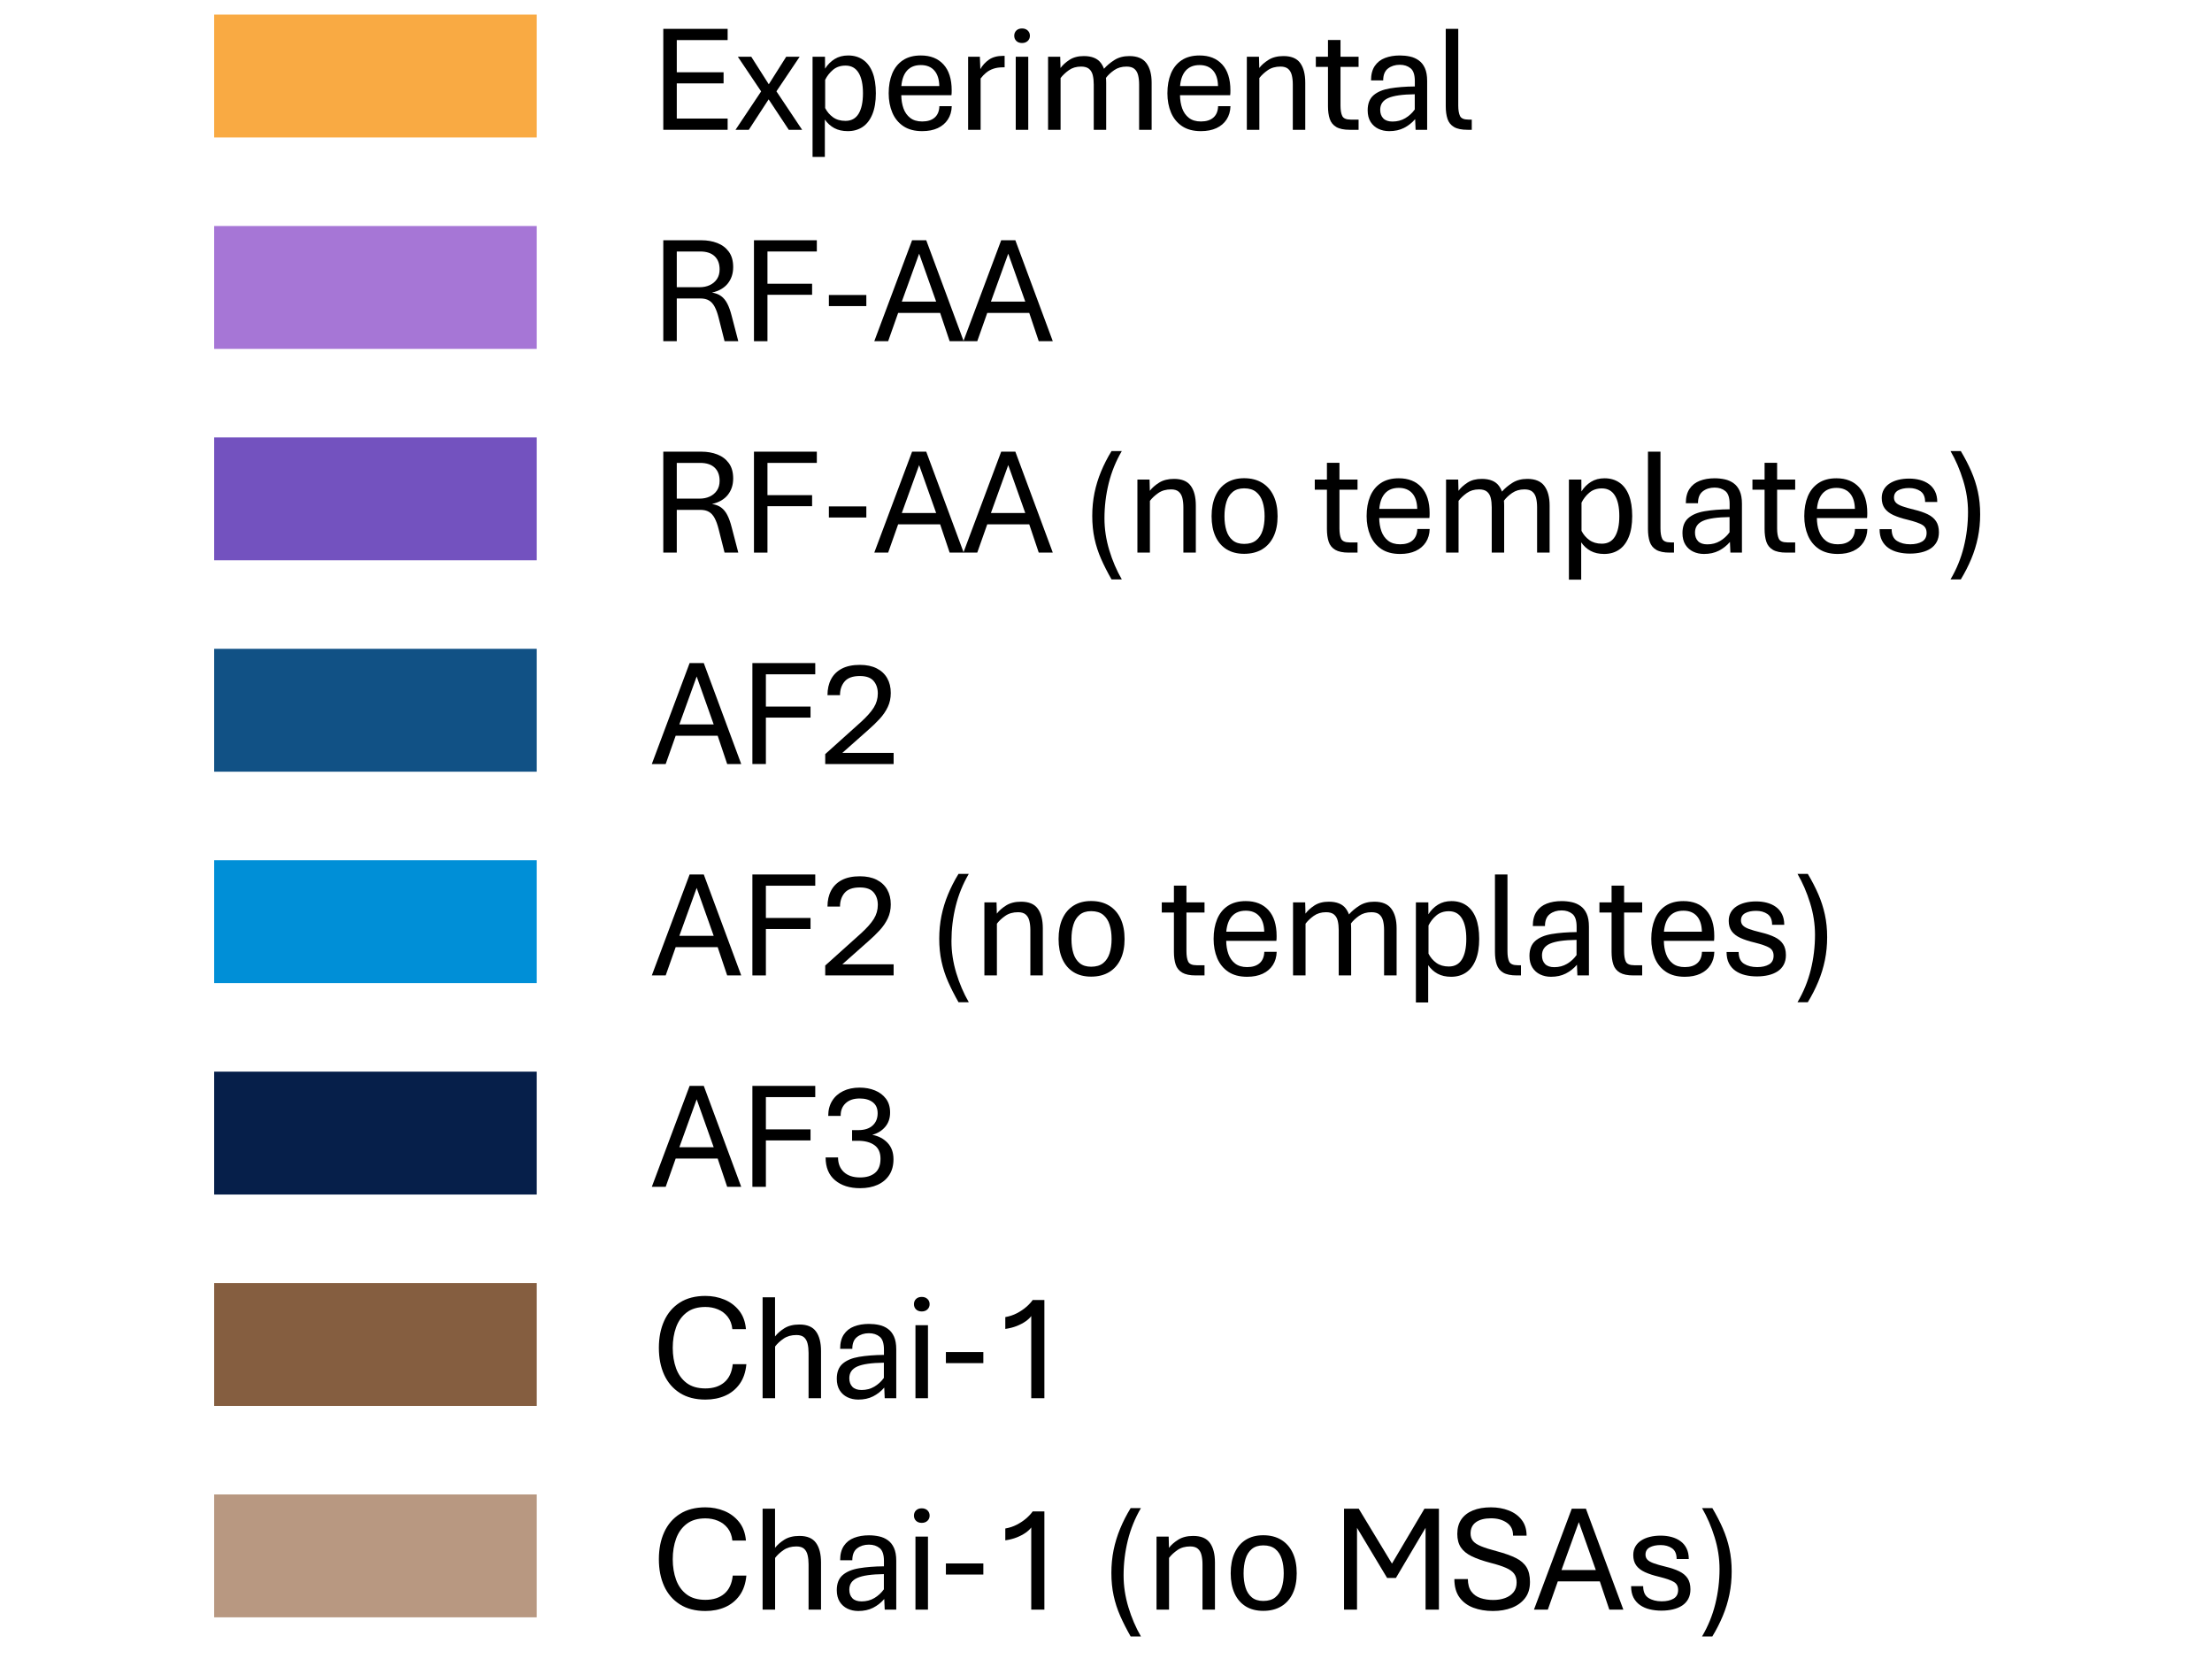
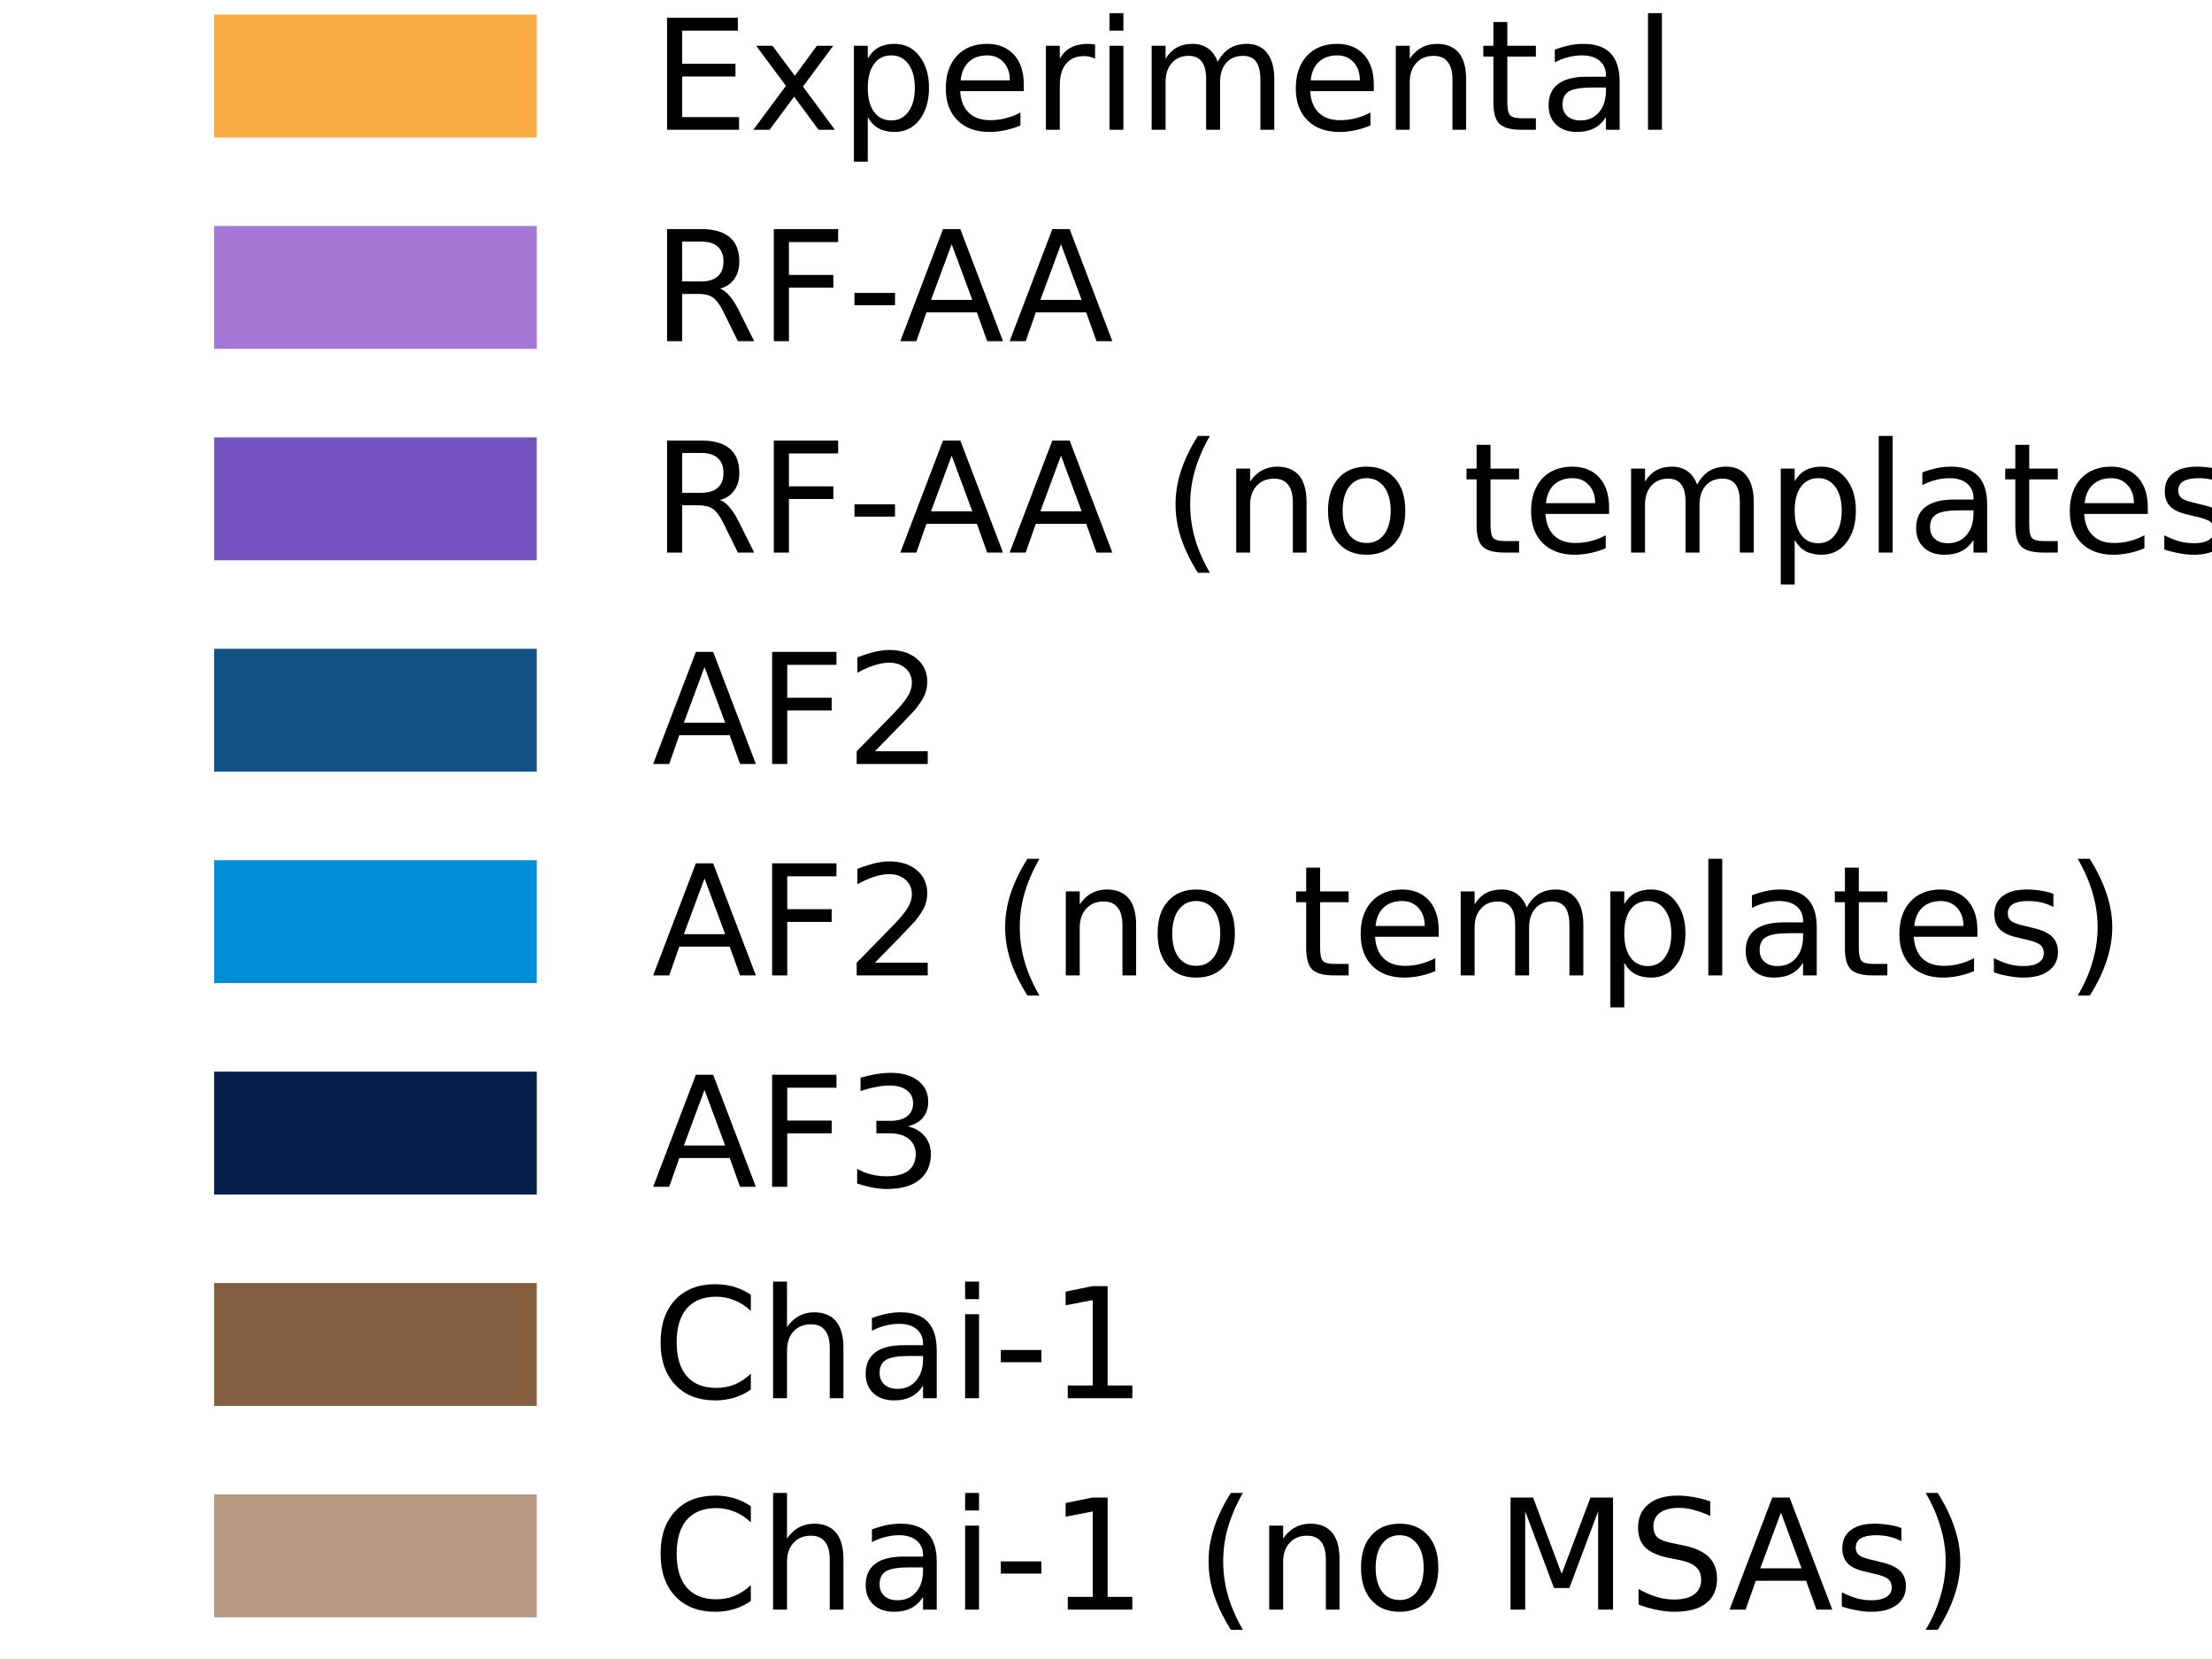
- <svg xmlns="http://www.w3.org/2000/svg" xmlns:xlink="http://www.w3.org/1999/xlink" width="144pt" height="108pt" viewBox="0 0 144 108" version="1.1">
+ <svg xmlns="http://www.w3.org/2000/svg" width="144pt" height="108pt" viewBox="0 0 144 108" version="1.1">
  <defs>
    <style type="text/css">*{stroke-linejoin: round; stroke-linecap: butt}</style>
  </defs>
  <g id="figure_1">
    <g id="patch_1">
      <path d="M 0 108  L 144 108  L 144 0  L 0 0  z " style="fill: #ffffff" />
    </g>
    <g id="axes_1">
      <g id="legend_1">
        <g id="patch_2">
          <path d="M 12.442 110.55  L 131.558 110.55  Q 133.558 110.55 133.558 108.55  L 133.558 -0.55  Q 133.558 -2.55 131.558 -2.55  L 12.442 -2.55  Q 10.442 -2.55 10.442 -0.55  L 10.442 108.55  Q 10.442 110.55 12.442 110.55  z " style="fill: #ffffff; opacity: 0.8" />
        </g>
        <g id="patch_3">
          <path d="M 14.442 8.45  L 34.442 8.45  L 34.442 1.45  L 14.442 1.45  z " style="fill: #f9aa43; stroke: #f9aa43; stroke-linejoin: miter" />
        </g>
        <g id="text_1">
-           <g transform="translate(42.44219 8.45) scale(0.1 -0.1)">
-             <defs>
-               <path id="AptosDisplay-45" d="M 472 0  L 472 4206  L 3153 4206  L 3153 3738  L 1034 3738  L 1034 2397  L 2984 2397  L 2984 1934  L 1034 1934  L 1034 469  L 3153 469  L 3153 0  L 472 0  z " transform="scale(0.015625)" />
-               <path id="AptosDisplay-78" d="M 22 0  L 1125 1653  L 1363 1825  L 2134 3044  L 2694 3044  L 1666 1513  L 1453 1347  L 575 0  L 22 0  z M 2241 0  L 1350 1347  L 1150 1509  L 119 3044  L 678 3044  L 1453 1825  L 1691 1656  L 2797 0  L 2241 0  z " transform="scale(0.015625)" />
-               <path id="AptosDisplay-70" d="M 413 -1128  L 413 3044  L 931 3044  L 934 2547  Q 1091 2797 1331 2947  Q 1572 3097 1897 3097  Q 2253 3097 2512 2920  Q 2772 2744 2911 2394  Q 3050 2044 3050 1522  Q 3050 1003 2906 650  Q 2763 297 2500 120  Q 2238 -56 1881 -56  Q 1556 -56 1320 70  Q 1084 197 925 428  L 925 -1128  L 413 -1128  z M 1784 372  Q 2153 372 2333 672  Q 2513 972 2513 1522  Q 2513 2078 2330 2376  Q 2147 2675 1788 2675  Q 1472 2675 1264 2498  Q 1056 2322 938 2081  L 938 906  Q 1056 675 1265 523  Q 1475 372 1784 372  z " transform="scale(0.015625)" />
-               <path id="AptosDisplay-65" d="M 1663 -56  Q 1188 -56 878 151  Q 569 359 417 717  Q 266 1075 266 1522  Q 266 1988 412 2342  Q 559 2697 857 2897  Q 1156 3097 1606 3097  Q 2209 3097 2550 2722  Q 2891 2347 2891 1644  Q 2891 1597 2889 1533  Q 2888 1469 2881 1441  L 791 1441  Q 794 1144 881 895  Q 969 647 1161 497  Q 1353 347 1663 347  Q 1997 347 2183 511  Q 2369 675 2378 984  L 2894 984  Q 2884 663 2732 430  Q 2581 197 2309 70  Q 2038 -56 1663 -56  z M 794 1822  L 2375 1822  Q 2366 2247 2166 2472  Q 1966 2697 1606 2697  Q 1241 2697 1036 2473  Q 831 2250 794 1822  z " transform="scale(0.015625)" />
-               <path id="AptosDisplay-72" d="M 413 0  L 413 3044  L 903 3044  L 922 2528  Q 1053 2763 1281 2922  Q 1509 3081 1872 3081  L 1934 3081  L 1934 2603  L 1863 2603  Q 1634 2603 1462 2543  Q 1291 2484 1164 2379  Q 1038 2275 934 2138  L 934 0  L 413 0  z " transform="scale(0.015625)" />
-               <path id="AptosDisplay-69" d="M 413 0  L 413 3044  L 934 3044  L 934 0  L 413 0  z M 675 3616  Q 525 3616 437 3702  Q 350 3788 350 3919  Q 350 4050 437 4136  Q 525 4222 675 4222  Q 822 4222 912 4136  Q 1003 4050 1003 3919  Q 1003 3788 912 3702  Q 822 3616 675 3616  z " transform="scale(0.015625)" />
-               <path id="AptosDisplay-6d" d="M 413 0  L 413 3044  L 919 3044  L 931 2575  Q 1063 2756 1303 2914  Q 1544 3072 1903 3072  Q 2403 3072 2618 2778  Q 2834 2484 2834 1963  L 2834 0  L 2316 0  L 2316 1891  Q 2316 2106 2275 2275  Q 2234 2444 2120 2539  Q 2006 2634 1788 2634  Q 1488 2634 1277 2482  Q 1066 2331 934 2156  L 934 0  L 413 0  z M 4206 0  L 4206 1891  Q 4206 2106 4164 2275  Q 4122 2444 4009 2539  Q 3897 2634 3681 2634  Q 3381 2634 3165 2484  Q 2950 2334 2822 2159  L 2744 2544  Q 2916 2741 3175 2906  Q 3434 3072 3800 3072  Q 4291 3072 4509 2778  Q 4728 2484 4728 1963  L 4728 0  L 4206 0  z " transform="scale(0.015625)" />
-               <path id="AptosDisplay-6e" d="M 413 0  L 413 3044  L 919 3044  L 931 2575  Q 1066 2756 1316 2914  Q 1566 3072 1941 3072  Q 2428 3072 2637 2781  Q 2847 2491 2847 1963  L 2847 0  L 2328 0  L 2328 1891  Q 2328 2106 2286 2275  Q 2244 2444 2133 2539  Q 2022 2634 1816 2634  Q 1500 2634 1283 2482  Q 1066 2331 934 2156  L 934 0  L 413 0  z " transform="scale(0.015625)" />
-               <path id="AptosDisplay-74" d="M 1466 0  Q 1100 0 901 117  Q 703 234 629 454  Q 556 675 556 984  L 556 2622  L 50 2622  L 50 3044  L 556 3044  L 556 3741  L 1078 3741  L 1078 3044  L 1831 3044  L 1831 2622  L 1078 2622  L 1078 1009  Q 1078 725 1151 575  Q 1225 425 1500 425  L 1831 425  L 1831 0  L 1466 0  z " transform="scale(0.015625)" />
-               <path id="AptosDisplay-61" d="M 1163 -56  Q 916 -56 712 41  Q 509 138 387 331  Q 266 525 266 813  Q 266 1225 508 1437  Q 750 1650 1194 1725  Q 1638 1800 2231 1806  L 2231 2028  Q 2231 2419 2053 2564  Q 1875 2709 1606 2709  Q 1313 2709 1113 2554  Q 913 2400 913 2059  L 406 2059  Q 406 2428 561 2658  Q 716 2888 987 2992  Q 1259 3097 1606 3097  Q 1825 3097 2028 3053  Q 2231 3009 2393 2893  Q 2556 2778 2650 2570  Q 2744 2363 2744 2034  L 2744 0  L 2263 0  L 2244 444  Q 2044 213 1778 78  Q 1513 -56 1163 -56  z M 1300 344  Q 1597 344 1831 483  Q 2066 622 2228 847  L 2228 1481  Q 1456 1472 1122 1323  Q 788 1175 788 834  Q 788 609 916 476  Q 1044 344 1300 344  z " transform="scale(0.015625)" />
-               <path id="AptosDisplay-6c" d="M 1297 0  Q 928 0 731 117  Q 534 234 461 454  Q 388 675 388 984  L 388 4206  L 909 4206  L 909 1009  Q 909 725 982 575  Q 1056 425 1331 425  L 1472 425  L 1472 0  L 1297 0  z " transform="scale(0.015625)" />
-             </defs>
-             <use xlink:href="#AptosDisplay-45" />
-             <use xlink:href="#AptosDisplay-78" x="54.053" />
-             <use xlink:href="#AptosDisplay-70" x="98.096" />
-             <use xlink:href="#AptosDisplay-65" x="149.951" />
-             <use xlink:href="#AptosDisplay-72" x="199.365" />
-             <use xlink:href="#AptosDisplay-69" x="230.371" />
-             <use xlink:href="#AptosDisplay-6d" x="251.416" />
-             <use xlink:href="#AptosDisplay-65" x="331.396" />
-             <use xlink:href="#AptosDisplay-6e" x="380.811" />
-             <use xlink:href="#AptosDisplay-74" x="431.396" />
-             <use xlink:href="#AptosDisplay-61" x="461.768" />
-             <use xlink:href="#AptosDisplay-6c" x="510.693" />
-           </g>
+           <text style="font: 10px 'DejaVu Sans', 'Bitstream Vera Sans', 'Computer Modern Sans Serif', 'Lucida Grande', 'Verdana', 'Geneva', 'Lucid', 'Arial', 'Helvetica', 'Avant Garde', sans-serif; text-anchor: start" x="42.442" y="8.45" transform="rotate(-0 42.44219 8.45)">Experimental</text>
        </g>
        <g id="patch_4">
          <path d="M 14.442 22.212  L 34.442 22.212  L 34.442 15.213  L 14.442 15.213  z " style="fill: #a676d6; stroke: #a676d6; stroke-linejoin: miter" />
        </g>
        <g id="text_2">
-           <g transform="translate(42.44219 22.2125) scale(0.1 -0.1)">
-             <defs>
-               <path id="AptosDisplay-52" d="M 472 0  L 472 4206  L 2063 4206  Q 2425 4206 2723 4090  Q 3022 3975 3203 3728  Q 3384 3481 3384 3088  Q 3384 2688 3161 2406  Q 2938 2125 2500 2025  Q 2728 1991 2881 1880  Q 3034 1769 3139 1566  Q 3244 1363 3322 1053  L 3597 0  L 3025 0  L 2781 966  Q 2709 1256 2612 1436  Q 2516 1616 2375 1698  Q 2234 1781 2022 1781  L 1034 1781  L 1034 0  L 472 0  z M 1034 2250  L 1991 2250  Q 2222 2250 2409 2337  Q 2597 2425 2708 2590  Q 2819 2756 2819 2991  Q 2819 3344 2611 3541  Q 2403 3738 2009 3738  L 1034 3738  L 1034 2250  z " transform="scale(0.015625)" />
-               <path id="AptosDisplay-46" d="M 472 0  L 472 4206  L 3091 4206  L 3091 3738  L 1034 3738  L 1034 2394  L 2894 2394  L 2894 1934  L 1034 1934  L 1034 0  L 472 0  z " transform="scale(0.015625)" />
-               <path id="AptosDisplay-2d" d="M 334 1463  L 334 1925  L 1894 1925  L 1894 1463  L 334 1463  z " transform="scale(0.015625)" />
-               <path id="AptosDisplay-41" d="M -6 0  L 1569 4206  L 2159 4206  L 3719 0  L 3134 0  L 2738 1178  L 988 1178  L 572 0  L -6 0  z M 1141 1650  L 2572 1650  L 1863 3647  L 1141 1650  z " transform="scale(0.015625)" />
-             </defs>
-             <use xlink:href="#AptosDisplay-52" />
-             <use xlink:href="#AptosDisplay-46" x="59.033" />
-             <use xlink:href="#AptosDisplay-2d" x="109.961" />
-             <use xlink:href="#AptosDisplay-41" x="144.824" />
-             <use xlink:href="#AptosDisplay-41" x="202.832" />
-           </g>
+           <text style="font: 10px 'DejaVu Sans', 'Bitstream Vera Sans', 'Computer Modern Sans Serif', 'Lucida Grande', 'Verdana', 'Geneva', 'Lucid', 'Arial', 'Helvetica', 'Avant Garde', sans-serif; text-anchor: start" x="42.442" y="22.212" transform="rotate(-0 42.44219 22.2125)">RF-AA</text>
        </g>
        <g id="patch_5">
          <path d="M 14.442 35.975  L 34.442 35.975  L 34.442 28.975  L 14.442 28.975  z " style="fill: #7352bf; stroke: #7352bf; stroke-linejoin: miter" />
        </g>
        <g id="text_3">
-           <g transform="translate(42.44219 35.975) scale(0.1 -0.1)">
-             <defs>
-               <path id="AptosDisplay-20" transform="scale(0.015625)" />
-               <path id="AptosDisplay-28" d="M 1219 -1116  Q 969 -678 787 -267  Q 606 144 511 581  Q 416 1019 416 1528  Q 416 2028 509 2486  Q 603 2944 783 3378  Q 963 3813 1219 4231  L 1647 4231  Q 1278 3600 1101 2886  Q 925 2172 925 1428  Q 925 766 1125 103  Q 1325 -559 1647 -1116  L 1219 -1116  z " transform="scale(0.015625)" />
-               <path id="AptosDisplay-6f" d="M 1622 -50  Q 1194 -50 891 137  Q 588 325 427 676  Q 266 1028 266 1516  Q 266 2009 427 2364  Q 588 2719 891 2909  Q 1194 3100 1622 3100  Q 2059 3100 2371 2909  Q 2684 2719 2850 2364  Q 3016 2009 3016 1516  Q 3016 1028 2850 676  Q 2684 325 2371 137  Q 2059 -50 1622 -50  z M 1622 363  Q 1938 363 2123 513  Q 2309 663 2392 922  Q 2475 1181 2475 1516  Q 2475 1850 2392 2112  Q 2309 2375 2123 2526  Q 1938 2678 1622 2678  Q 1325 2678 1144 2526  Q 963 2375 883 2112  Q 803 1850 803 1513  Q 803 1181 883 922  Q 963 663 1144 513  Q 1325 363 1622 363  z " transform="scale(0.015625)" />
-               <path id="AptosDisplay-73" d="M 1506 -41  Q 1247 -41 1017 14  Q 788 69 613 191  Q 438 313 339 506  Q 241 700 241 978  L 744 978  Q 744 628 966 487  Q 1188 347 1519 347  Q 1816 347 2008 458  Q 2200 569 2200 822  Q 2200 1047 2026 1153  Q 1853 1259 1413 1369  Q 1056 1453 815 1564  Q 575 1675 453 1845  Q 331 2016 331 2275  Q 331 2475 417 2626  Q 503 2778 658 2879  Q 813 2981 1020 3032  Q 1228 3084 1472 3084  Q 1713 3084 1923 3028  Q 2134 2972 2296 2855  Q 2459 2738 2551 2552  Q 2644 2366 2644 2109  L 2138 2109  Q 2138 2425 1945 2558  Q 1753 2691 1472 2691  Q 1191 2691 1016 2594  Q 841 2497 841 2291  Q 841 2169 919 2084  Q 997 2000 1181 1933  Q 1366 1866 1675 1791  Q 2019 1709 2248 1596  Q 2478 1484 2595 1306  Q 2713 1128 2713 847  Q 2713 616 2622 447  Q 2531 278 2367 170  Q 2203 63 1983 11  Q 1763 -41 1506 -41  z " transform="scale(0.015625)" />
-               <path id="AptosDisplay-29" d="M 234 -1116  Q 609 -481 786 233  Q 963 947 963 1694  Q 963 2356 759 3015  Q 556 3675 234 4231  L 663 4231  Q 919 3800 1098 3389  Q 1278 2978 1373 2540  Q 1469 2103 1469 1594  Q 1469 1094 1375 634  Q 1281 175 1100 -259  Q 919 -694 663 -1116  L 234 -1116  z " transform="scale(0.015625)" />
-             </defs>
-             <use xlink:href="#AptosDisplay-52" />
-             <use xlink:href="#AptosDisplay-46" x="59.033" />
-             <use xlink:href="#AptosDisplay-2d" x="109.961" />
-             <use xlink:href="#AptosDisplay-41" x="144.824" />
-             <use xlink:href="#AptosDisplay-41" x="202.832" />
-             <use xlink:href="#AptosDisplay-20" x="260.84" />
-             <use xlink:href="#AptosDisplay-28" x="280.127" />
-             <use xlink:href="#AptosDisplay-6e" x="309.57" />
-             <use xlink:href="#AptosDisplay-6f" x="360.156" />
-             <use xlink:href="#AptosDisplay-20" x="411.426" />
-             <use xlink:href="#AptosDisplay-74" x="430.713" />
-             <use xlink:href="#AptosDisplay-65" x="461.084" />
-             <use xlink:href="#AptosDisplay-6d" x="510.498" />
-             <use xlink:href="#AptosDisplay-70" x="590.479" />
-             <use xlink:href="#AptosDisplay-6c" x="642.334" />
-             <use xlink:href="#AptosDisplay-61" x="666.699" />
-             <use xlink:href="#AptosDisplay-74" x="715.625" />
-             <use xlink:href="#AptosDisplay-65" x="745.996" />
-             <use xlink:href="#AptosDisplay-73" x="795.41" />
-             <use xlink:href="#AptosDisplay-29" x="841.699" />
-           </g>
+           <text style="font: 10px 'DejaVu Sans', 'Bitstream Vera Sans', 'Computer Modern Sans Serif', 'Lucida Grande', 'Verdana', 'Geneva', 'Lucid', 'Arial', 'Helvetica', 'Avant Garde', sans-serif; text-anchor: start" x="42.442" y="35.975" transform="rotate(-0 42.44219 35.975)">RF-AA (no templates)</text>
        </g>
        <g id="patch_6">
          <path d="M 14.442 49.737  L 34.442 49.737  L 34.442 42.737  L 14.442 42.737  z " style="fill: #115185; stroke: #115185; stroke-linejoin: miter" />
        </g>
        <g id="text_4">
-           <g transform="translate(42.44219 49.7375) scale(0.1 -0.1)">
-             <defs>
-               <path id="AptosDisplay-32" d="M 247 0  L 247 413  L 1725 1741  Q 2100 2081 2269 2351  Q 2438 2622 2438 2938  Q 2438 3256 2263 3461  Q 2088 3666 1691 3666  Q 1247 3666 1055 3439  Q 863 3213 863 2869  L 341 2869  Q 341 3250 491 3534  Q 641 3819 941 3975  Q 1241 4131 1691 4131  Q 2103 4131 2390 3986  Q 2678 3841 2828 3578  Q 2978 3316 2978 2959  Q 2978 2638 2853 2375  Q 2728 2113 2517 1883  Q 2306 1653 2044 1425  L 959 463  L 3097 463  L 3097 0  L 247 0  z " transform="scale(0.015625)" />
-             </defs>
-             <use xlink:href="#AptosDisplay-41" />
-             <use xlink:href="#AptosDisplay-46" x="58.008" />
-             <use xlink:href="#AptosDisplay-32" x="108.936" />
-           </g>
+           <text style="font: 10px 'DejaVu Sans', 'Bitstream Vera Sans', 'Computer Modern Sans Serif', 'Lucida Grande', 'Verdana', 'Geneva', 'Lucid', 'Arial', 'Helvetica', 'Avant Garde', sans-serif; text-anchor: start" x="42.442" y="49.737" transform="rotate(-0 42.44219 49.7375)">AF2</text>
        </g>
        <g id="patch_7">
          <path d="M 14.442 63.5  L 34.442 63.5  L 34.442 56.5  L 14.442 56.5  z " style="fill: #008fd7; stroke: #008fd7; stroke-linejoin: miter" />
        </g>
        <g id="text_5">
-           <g transform="translate(42.44219 63.5) scale(0.1 -0.1)">
-             <use xlink:href="#AptosDisplay-41" />
-             <use xlink:href="#AptosDisplay-46" x="58.008" />
-             <use xlink:href="#AptosDisplay-32" x="108.936" />
-             <use xlink:href="#AptosDisplay-20" x="161.23" />
-             <use xlink:href="#AptosDisplay-28" x="180.518" />
-             <use xlink:href="#AptosDisplay-6e" x="209.961" />
-             <use xlink:href="#AptosDisplay-6f" x="260.547" />
-             <use xlink:href="#AptosDisplay-20" x="311.816" />
-             <use xlink:href="#AptosDisplay-74" x="331.104" />
-             <use xlink:href="#AptosDisplay-65" x="361.475" />
-             <use xlink:href="#AptosDisplay-6d" x="410.889" />
-             <use xlink:href="#AptosDisplay-70" x="490.869" />
-             <use xlink:href="#AptosDisplay-6c" x="542.725" />
-             <use xlink:href="#AptosDisplay-61" x="567.09" />
-             <use xlink:href="#AptosDisplay-74" x="616.016" />
-             <use xlink:href="#AptosDisplay-65" x="646.387" />
-             <use xlink:href="#AptosDisplay-73" x="695.801" />
-             <use xlink:href="#AptosDisplay-29" x="742.09" />
-           </g>
+           <text style="font: 10px 'DejaVu Sans', 'Bitstream Vera Sans', 'Computer Modern Sans Serif', 'Lucida Grande', 'Verdana', 'Geneva', 'Lucid', 'Arial', 'Helvetica', 'Avant Garde', sans-serif; text-anchor: start" x="42.442" y="63.5" transform="rotate(-0 42.44219 63.5)">AF2 (no templates)</text>
        </g>
        <g id="patch_8">
          <path d="M 14.442 77.263  L 34.442 77.263  L 34.442 70.263  L 14.442 70.263  z " style="fill: #061f4a; stroke: #061f4a; stroke-linejoin: miter" />
        </g>
        <g id="text_6">
-           <g transform="translate(42.44219 77.2625) scale(0.1 -0.1)">
-             <defs>
-               <path id="AptosDisplay-33" d="M 1700 -56  Q 1047 -56 655 275  Q 263 606 263 1225  L 781 1225  Q 781 844 1023 617  Q 1266 391 1697 391  Q 2094 391 2322 581  Q 2550 772 2550 1172  Q 2550 1556 2297 1737  Q 2044 1919 1609 1919  L 1366 1919  L 1366 2363  L 1622 2363  Q 2013 2363 2222 2555  Q 2431 2747 2431 3066  Q 2431 3372 2226 3526  Q 2022 3681 1684 3681  Q 1306 3681 1095 3481  Q 884 3281 891 2956  L 372 2956  Q 372 3319 536 3583  Q 700 3847 995 3990  Q 1291 4134 1681 4134  Q 2031 4134 2318 4017  Q 2606 3900 2778 3670  Q 2950 3441 2950 3097  Q 2950 2738 2745 2498  Q 2541 2259 2206 2166  Q 2591 2097 2841 1836  Q 3091 1575 3091 1150  Q 3091 763 2916 494  Q 2741 225 2428 84  Q 2116 -56 1700 -56  z " transform="scale(0.015625)" />
-             </defs>
-             <use xlink:href="#AptosDisplay-41" />
-             <use xlink:href="#AptosDisplay-46" x="58.008" />
-             <use xlink:href="#AptosDisplay-33" x="108.936" />
-           </g>
+           <text style="font: 10px 'DejaVu Sans', 'Bitstream Vera Sans', 'Computer Modern Sans Serif', 'Lucida Grande', 'Verdana', 'Geneva', 'Lucid', 'Arial', 'Helvetica', 'Avant Garde', sans-serif; text-anchor: start" x="42.442" y="77.263" transform="rotate(-0 42.44219 77.2625)">AF3</text>
        </g>
        <g id="patch_9">
          <path d="M 14.442 91.025  L 34.442 91.025  L 34.442 84.025  L 14.442 84.025  z " style="fill: #855e40; stroke: #855e40; stroke-linejoin: miter" />
        </g>
        <g id="text_7">
-           <g transform="translate(42.44219 91.025) scale(0.1 -0.1)">
-             <defs>
-               <path id="AptosDisplay-43" d="M 2228 -56  Q 1597 -56 1164 219  Q 731 494 509 978  Q 288 1463 288 2100  Q 288 2738 509 3225  Q 731 3713 1164 3988  Q 1597 4263 2228 4263  Q 2644 4263 3012 4113  Q 3381 3963 3628 3655  Q 3875 3347 3916 2878  L 3350 2878  Q 3316 3194 3153 3398  Q 2991 3603 2748 3703  Q 2506 3803 2228 3803  Q 1744 3803 1444 3572  Q 1144 3341 1005 2956  Q 866 2572 866 2100  Q 866 1631 1005 1247  Q 1144 863 1444 636  Q 1744 409 2228 409  Q 2713 409 3013 662  Q 3313 916 3366 1419  L 3934 1419  Q 3888 922 3653 595  Q 3419 269 3051 106  Q 2684 -56 2228 -56  z " transform="scale(0.015625)" />
-               <path id="AptosDisplay-68" d="M 413 0  L 413 4206  L 931 4206  L 931 2575  Q 1069 2756 1317 2914  Q 1566 3072 1950 3072  Q 2428 3072 2637 2783  Q 2847 2494 2847 1963  L 2847 0  L 2328 0  L 2328 1891  Q 2328 2106 2287 2275  Q 2247 2444 2139 2539  Q 2031 2634 1822 2634  Q 1503 2634 1284 2482  Q 1066 2331 934 2156  L 934 0  L 413 0  z " transform="scale(0.015625)" />
-               <path id="AptosDisplay-31" d="M 1659 0  L 1659 3425  Q 1575 3309 1420 3201  Q 1266 3094 1052 3009  Q 838 2925 578 2888  L 578 3381  Q 834 3425 1057 3540  Q 1281 3656 1453 3806  Q 1625 3956 1719 4094  L 2206 4094  L 2206 0  L 1659 0  z " transform="scale(0.015625)" />
-             </defs>
-             <use xlink:href="#AptosDisplay-43" />
-             <use xlink:href="#AptosDisplay-68" x="65.576" />
-             <use xlink:href="#AptosDisplay-61" x="116.162" />
-             <use xlink:href="#AptosDisplay-69" x="165.088" />
-             <use xlink:href="#AptosDisplay-2d" x="186.133" />
-             <use xlink:href="#AptosDisplay-31" x="220.996" />
-           </g>
+           <text style="font: 10px 'DejaVu Sans', 'Bitstream Vera Sans', 'Computer Modern Sans Serif', 'Lucida Grande', 'Verdana', 'Geneva', 'Lucid', 'Arial', 'Helvetica', 'Avant Garde', sans-serif; text-anchor: start" x="42.442" y="91.025" transform="rotate(-0 42.44219 91.025)">Chai-1</text>
        </g>
        <g id="patch_10">
          <path d="M 14.442 104.787  L 34.442 104.787  L 34.442 97.787  L 14.442 97.787  z " style="fill: #b89881; stroke: #b89881; stroke-linejoin: miter" />
        </g>
        <g id="text_8">
-           <g transform="translate(42.44219 104.7875) scale(0.1 -0.1)">
-             <defs>
-               <path id="AptosDisplay-4d" d="M 472 0  L 472 4206  L 1084 4206  L 2584 1728  L 2356 1728  L 3822 4206  L 4425 4206  L 4425 0  L 3869 0  L 3869 3738  L 4063 3738  L 2634 1322  L 2266 1322  L 816 3738  L 1013 3738  L 1013 0  L 472 0  z " transform="scale(0.015625)" />
-               <path id="AptosDisplay-53" d="M 1778 -56  Q 1328 -56 962 81  Q 597 219 384 512  Q 172 806 172 1275  L 734 1275  Q 738 941 883 750  Q 1028 559 1267 481  Q 1506 403 1794 403  Q 2063 403 2283 483  Q 2503 563 2634 723  Q 2766 884 2766 1134  Q 2766 1356 2662 1497  Q 2559 1638 2321 1742  Q 2084 1847 1678 1950  Q 1203 2075 897 2223  Q 591 2372 442 2594  Q 294 2816 294 3156  Q 294 3516 462 3761  Q 631 4006 945 4134  Q 1259 4263 1697 4263  Q 2103 4263 2440 4131  Q 2778 4000 2979 3737  Q 3181 3475 3181 3084  L 2616 3084  Q 2622 3441 2356 3623  Q 2091 3806 1700 3806  Q 1300 3806 1073 3645  Q 847 3484 847 3175  Q 847 2991 944 2867  Q 1041 2744 1280 2644  Q 1519 2544 1941 2434  Q 2428 2303 2731 2153  Q 3034 2003 3178 1768  Q 3322 1534 3322 1153  Q 3322 747 3117 480  Q 2913 213 2564 78  Q 2216 -56 1778 -56  z " transform="scale(0.015625)" />
-             </defs>
-             <use xlink:href="#AptosDisplay-43" />
-             <use xlink:href="#AptosDisplay-68" x="65.576" />
-             <use xlink:href="#AptosDisplay-61" x="116.162" />
-             <use xlink:href="#AptosDisplay-69" x="165.088" />
-             <use xlink:href="#AptosDisplay-2d" x="186.133" />
-             <use xlink:href="#AptosDisplay-31" x="220.996" />
-             <use xlink:href="#AptosDisplay-20" x="273.291" />
-             <use xlink:href="#AptosDisplay-28" x="292.578" />
-             <use xlink:href="#AptosDisplay-6e" x="322.021" />
-             <use xlink:href="#AptosDisplay-6f" x="372.607" />
-             <use xlink:href="#AptosDisplay-20" x="423.877" />
-             <use xlink:href="#AptosDisplay-4d" x="443.164" />
-             <use xlink:href="#AptosDisplay-53" x="519.678" />
-             <use xlink:href="#AptosDisplay-41" x="574.268" />
-             <use xlink:href="#AptosDisplay-73" x="633.65" />
-             <use xlink:href="#AptosDisplay-29" x="679.939" />
-           </g>
+           <text style="font: 10px 'DejaVu Sans', 'Bitstream Vera Sans', 'Computer Modern Sans Serif', 'Lucida Grande', 'Verdana', 'Geneva', 'Lucid', 'Arial', 'Helvetica', 'Avant Garde', sans-serif; text-anchor: start" x="42.442" y="104.787" transform="rotate(-0 42.44219 104.7875)">Chai-1 (no MSAs)</text>
        </g>
      </g>
    </g>
  </g>
</svg>
